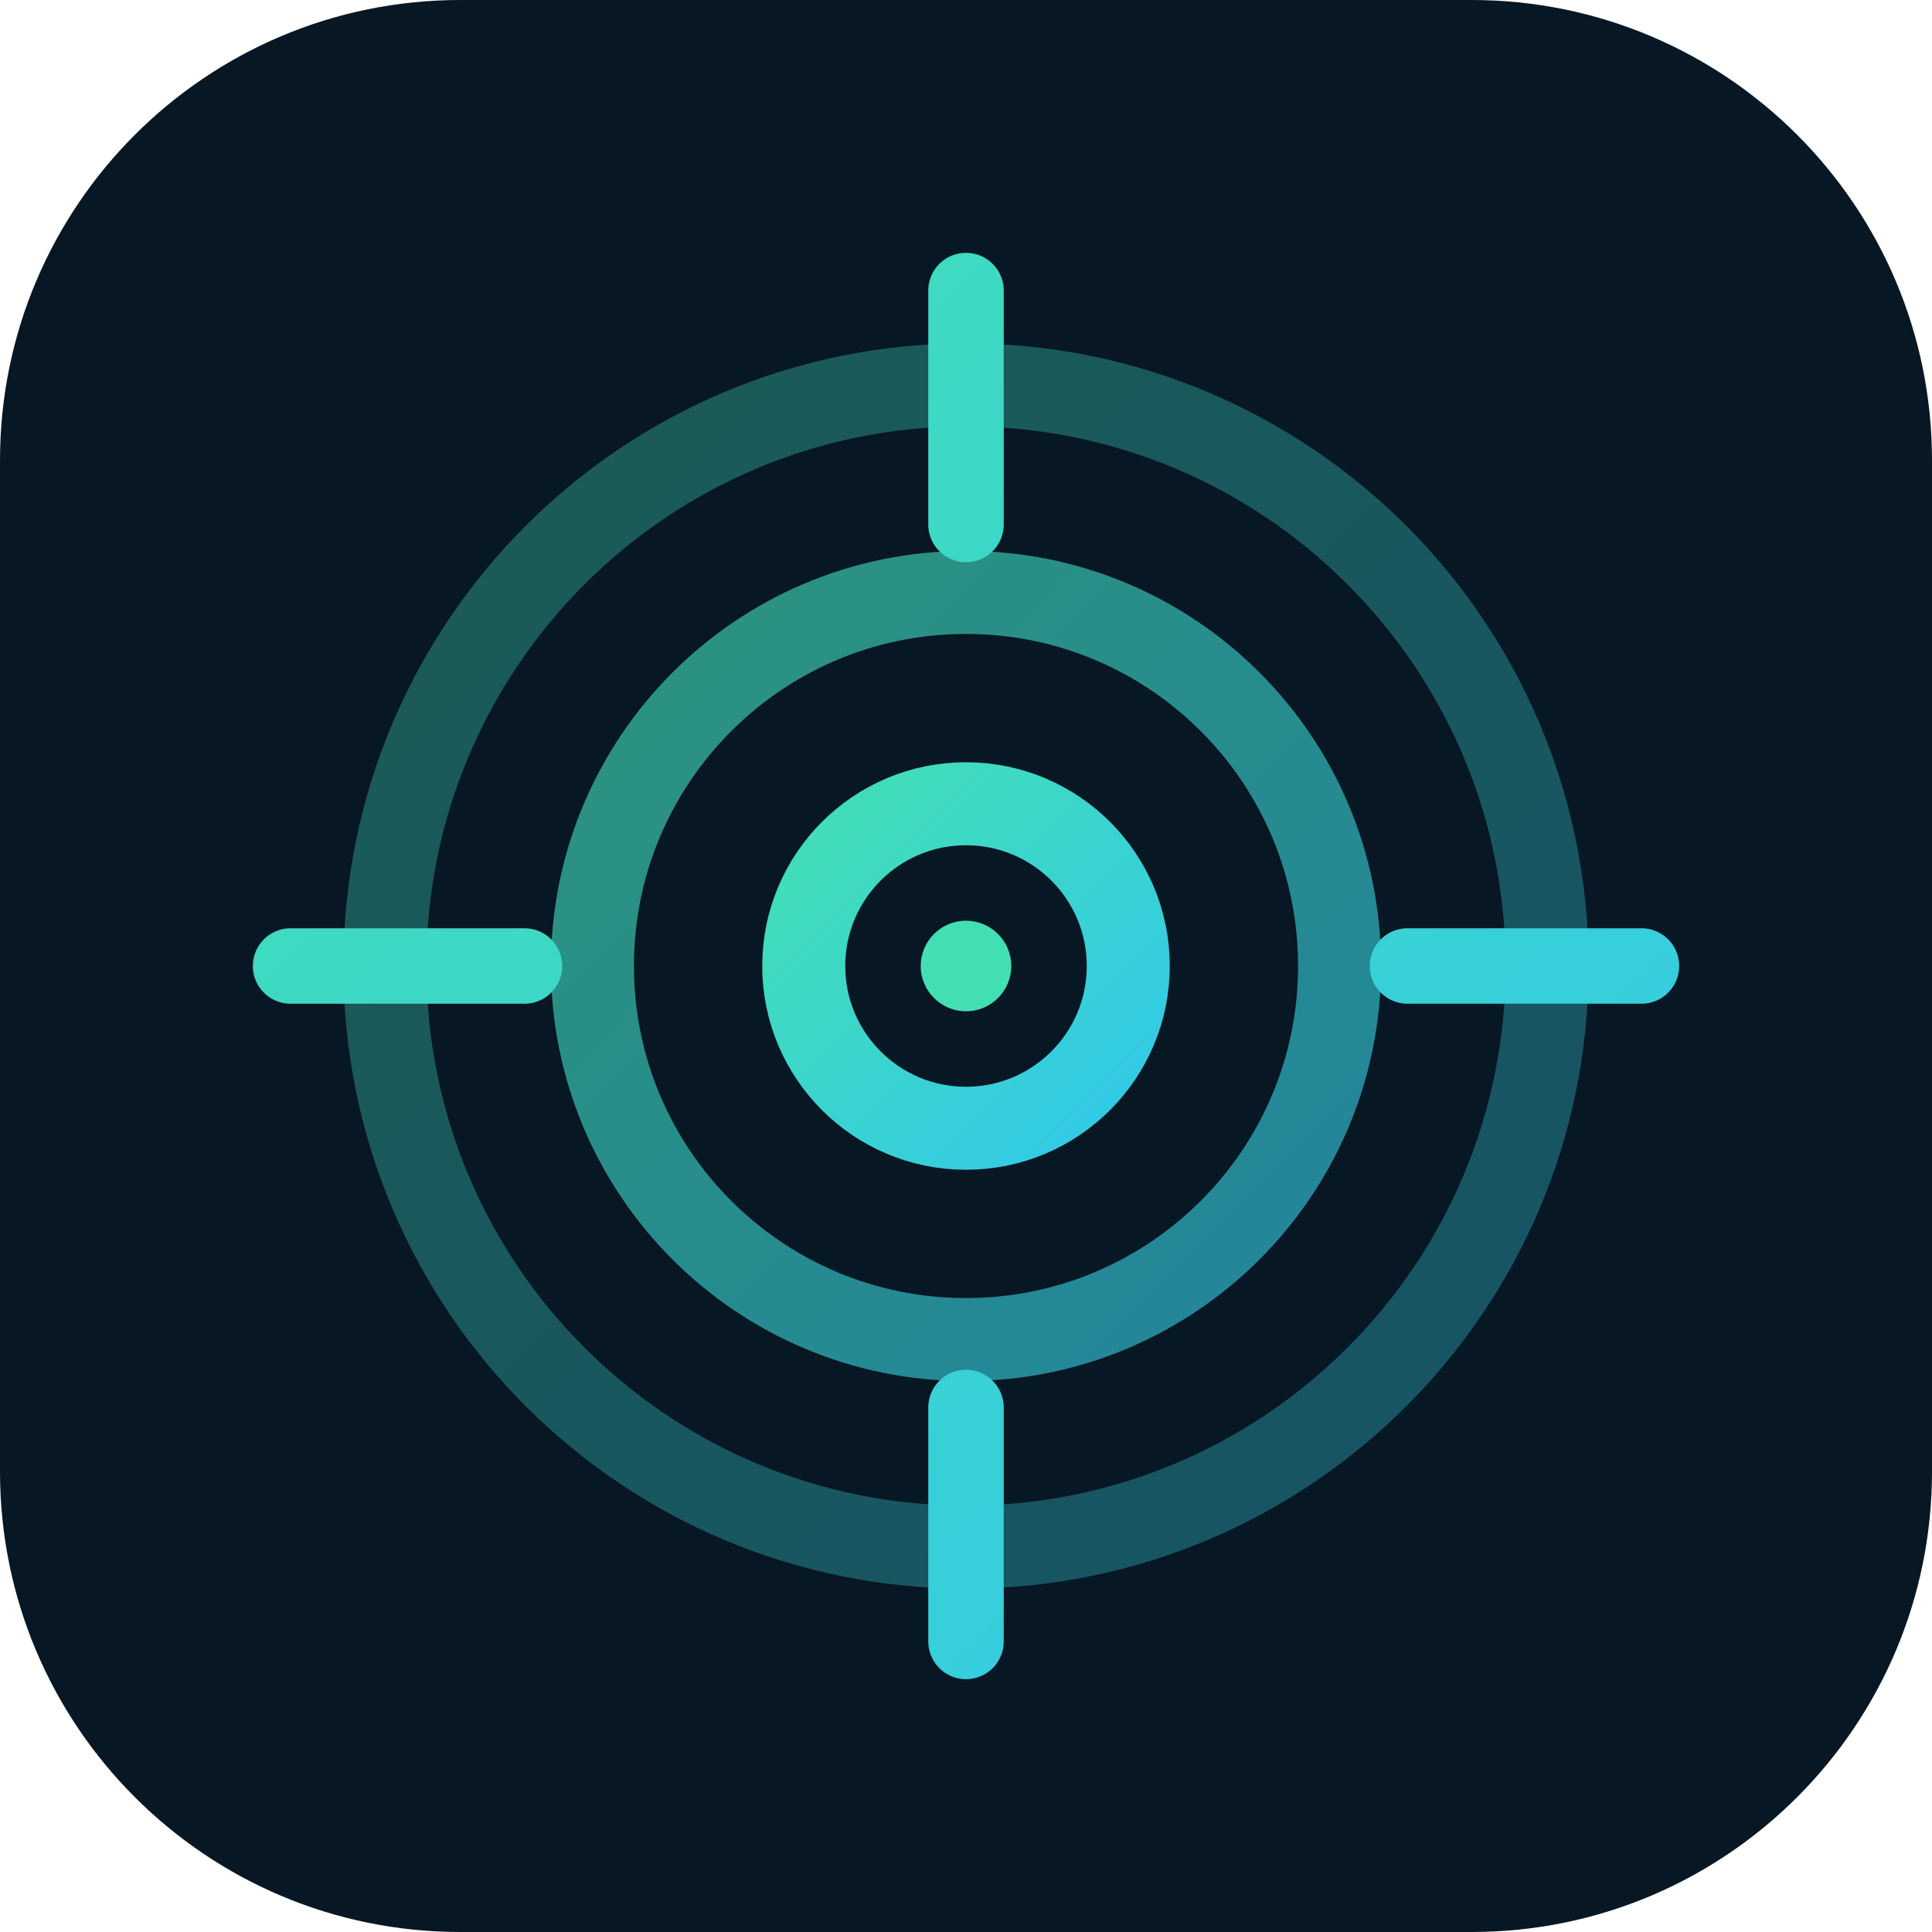
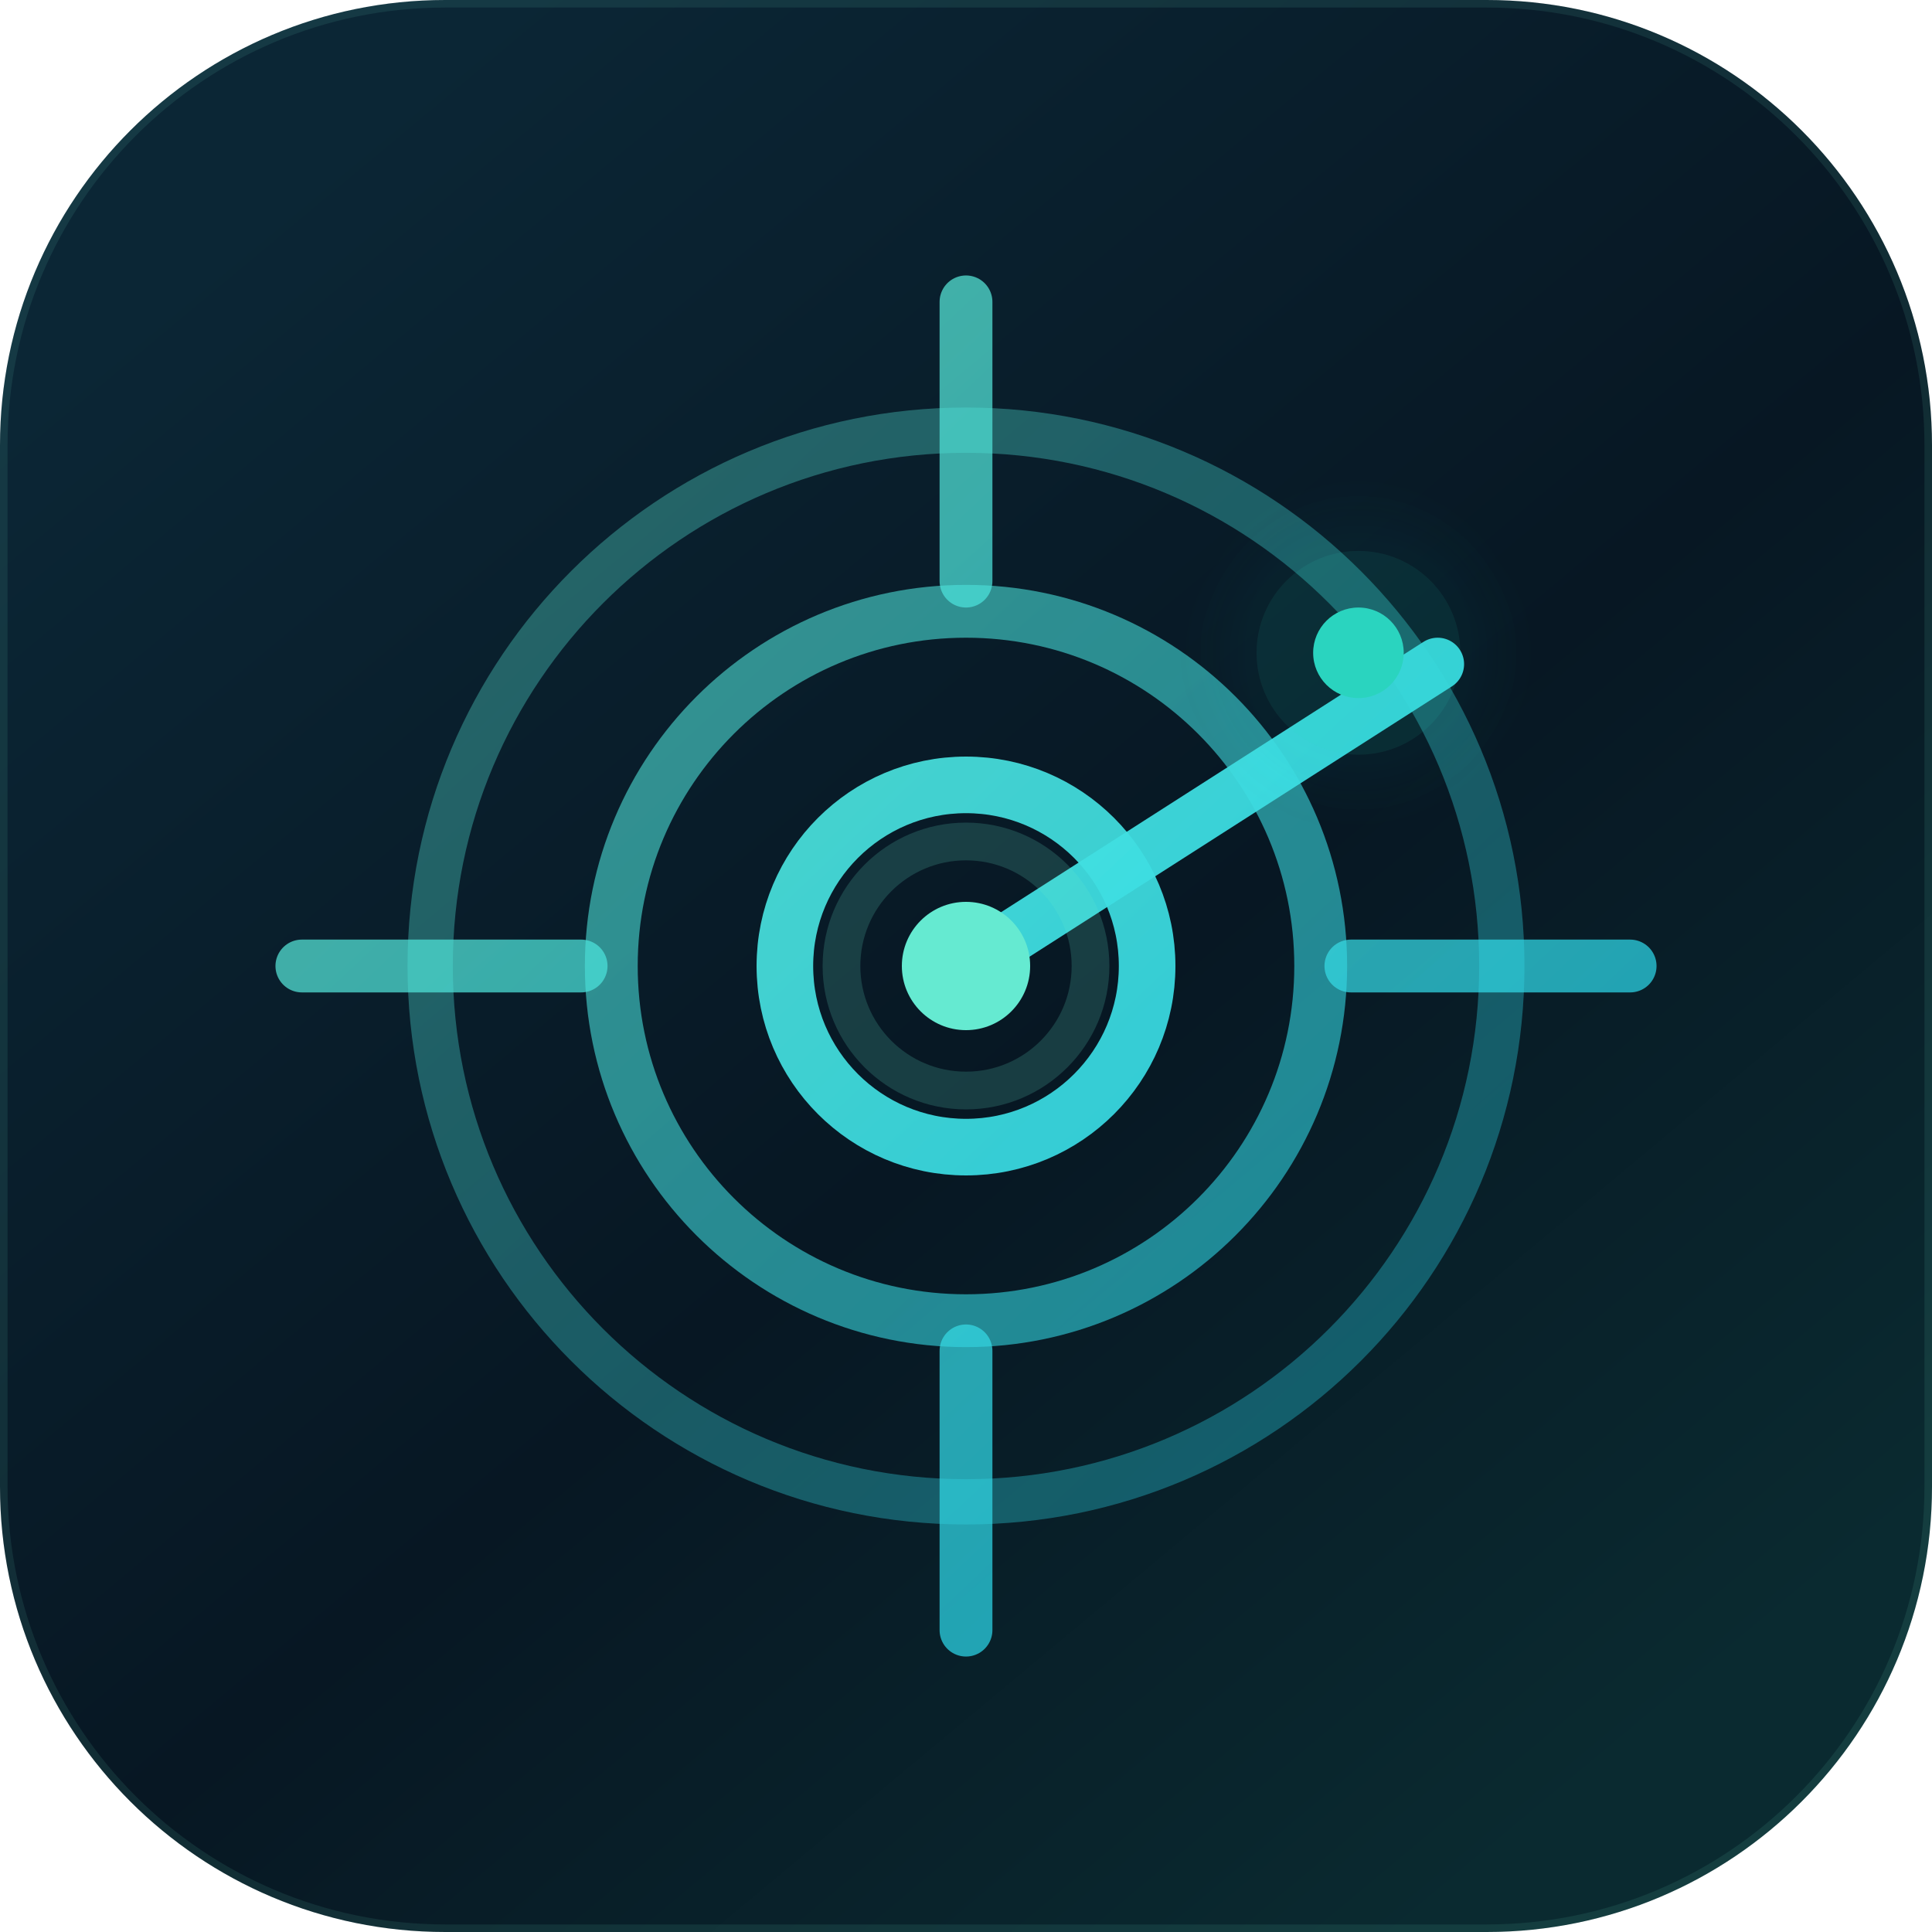
- <svg xmlns="http://www.w3.org/2000/svg" viewBox="0 0 512 512">
+ <svg xmlns="http://www.w3.org/2000/svg" viewBox="0 0 512 512" role="img" aria-label="BRIKE RADAR">
  <defs>
-     <linearGradient id="g" x1="0" y1="0" x2="1" y2="1">
-       <stop stop-color="#42dfb5" />
-       <stop offset="1" stop-color="#32c9e8" />
+     <linearGradient id="bg" x1="78" y1="46" x2="430" y2="468" gradientUnits="userSpaceOnUse">
+       <stop stop-color="#0B2635" />
+       <stop offset=".56" stop-color="#071723" />
+       <stop offset="1" stop-color="#0A2A30" />
    </linearGradient>
+     <linearGradient id="radar" x1="130" y1="120" x2="390" y2="396" gradientUnits="userSpaceOnUse">
+       <stop stop-color="#5EEAD4" />
+       <stop offset="1" stop-color="#22D3EE" />
+     </linearGradient>
+     <radialGradient id="glow" cx="0" cy="0" r="1" gradientTransform="translate(256 256) rotate(90) scale(190)">
+       <stop stop-color="#2DD4BF" stop-opacity=".12" />
+       <stop offset="1" stop-color="#2DD4BF" stop-opacity="0" />
+     </radialGradient>
+     <filter id="shadow" x="-30%" y="-30%" width="160%" height="160%">
+       <feGaussianBlur stdDeviation="6" />
+     </filter>
  </defs>
-   <rect width="512" height="512" rx="122" fill="#071723" />
-   <circle cx="256" cy="256" r="154" fill="none" stroke="url(#g)" stroke-width="22" opacity=".34" />
-   <circle cx="256" cy="256" r="99" fill="none" stroke="url(#g)" stroke-width="22" opacity=".62" />
-   <circle cx="256" cy="256" r="43" fill="none" stroke="url(#g)" stroke-width="22" />
-   <path d="M256 77v62M435 256h-62M256 435v-62M77 256h62" stroke="url(#g)" stroke-width="20" stroke-linecap="round" />
-   <circle cx="256" cy="256" r="12" fill="#42dfb5" />
+   <rect width="512" height="512" rx="118" fill="url(#bg)" />
+   <rect x="1" y="1" width="510" height="510" rx="117" fill="none" stroke="#76E7D1" stroke-opacity=".10" stroke-width="2" />
+   <circle cx="256" cy="256" r="190" fill="url(#glow)" />
+   <g fill="none" stroke="url(#radar)" stroke-linecap="round">
+     <circle cx="256" cy="256" r="142" stroke-width="12" opacity=".34" />
+     <circle cx="256" cy="256" r="94" stroke-width="14" opacity=".58" />
+     <circle cx="256" cy="256" r="48" stroke-width="15" opacity=".92" />
+     <path d="M256 80v74M432 256h-74M256 432v-74M80 256h74" stroke-width="14" opacity=".72" />
+     <path d="M256 256 381 176" stroke-width="14" opacity=".94" />
+   </g>
+   <circle cx="256" cy="256" r="17" fill="#65EAD1" />
+   <circle cx="256" cy="256" r="33" fill="none" stroke="#65EAD1" stroke-opacity=".18" stroke-width="10" />
+   <circle cx="360" cy="173" r="12" fill="#2DD4BF" />
+   <circle cx="360" cy="173" r="27" fill="#2DD4BF" fill-opacity=".08" />
+   <circle cx="360" cy="173" r="38" fill="#2DD4BF" fill-opacity=".04" filter="url(#shadow)" />
</svg>
